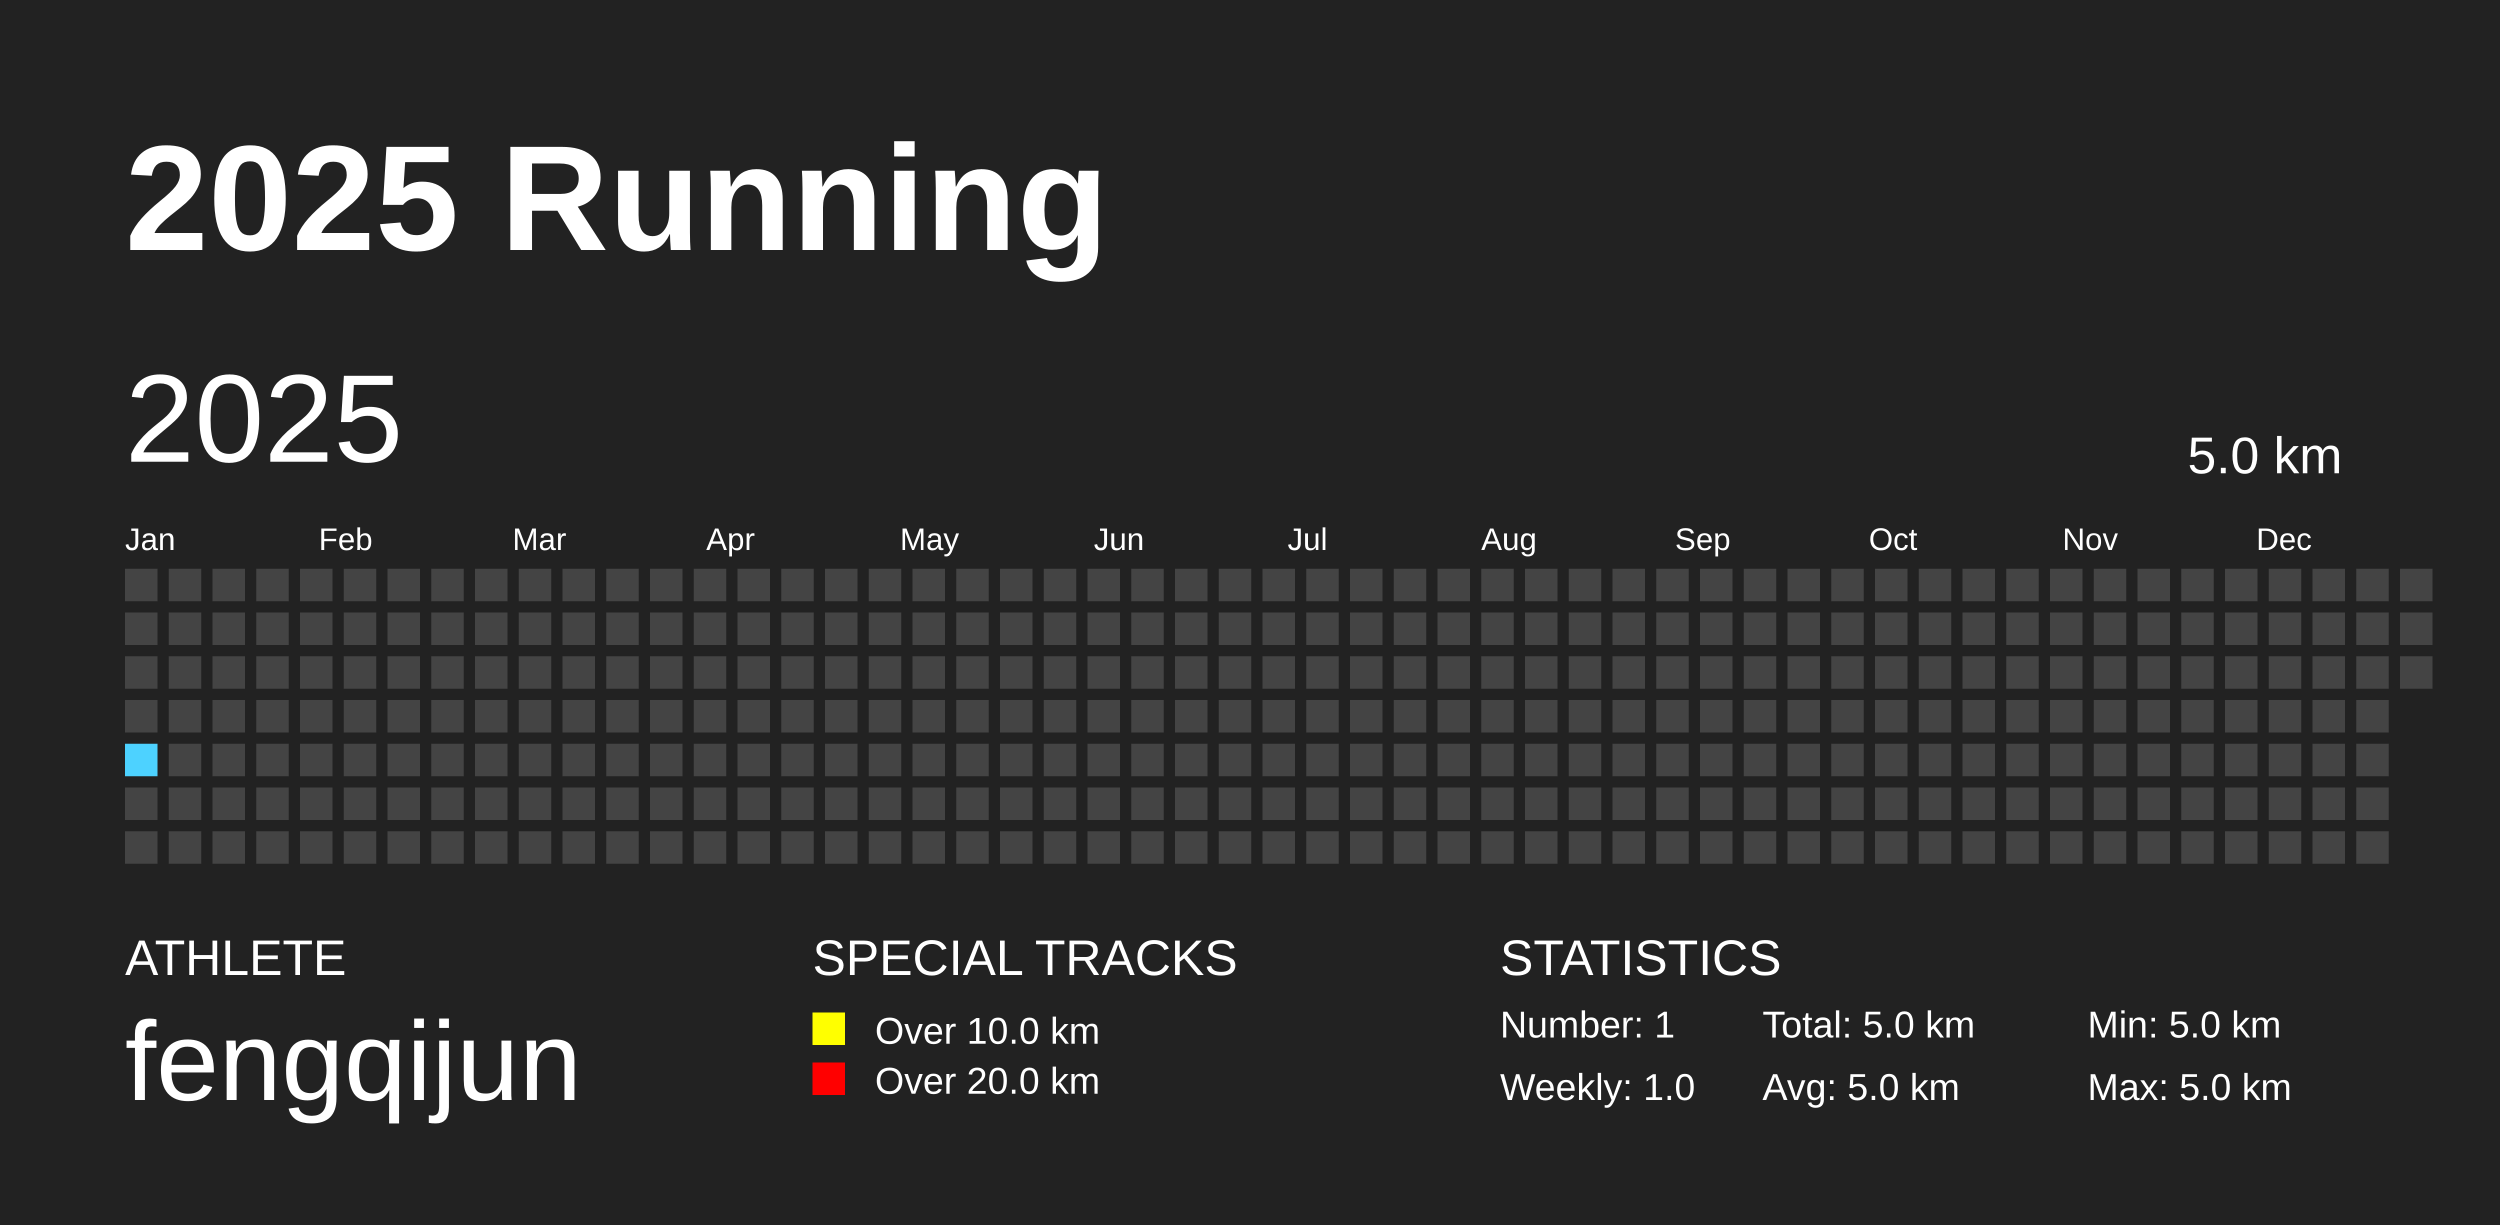
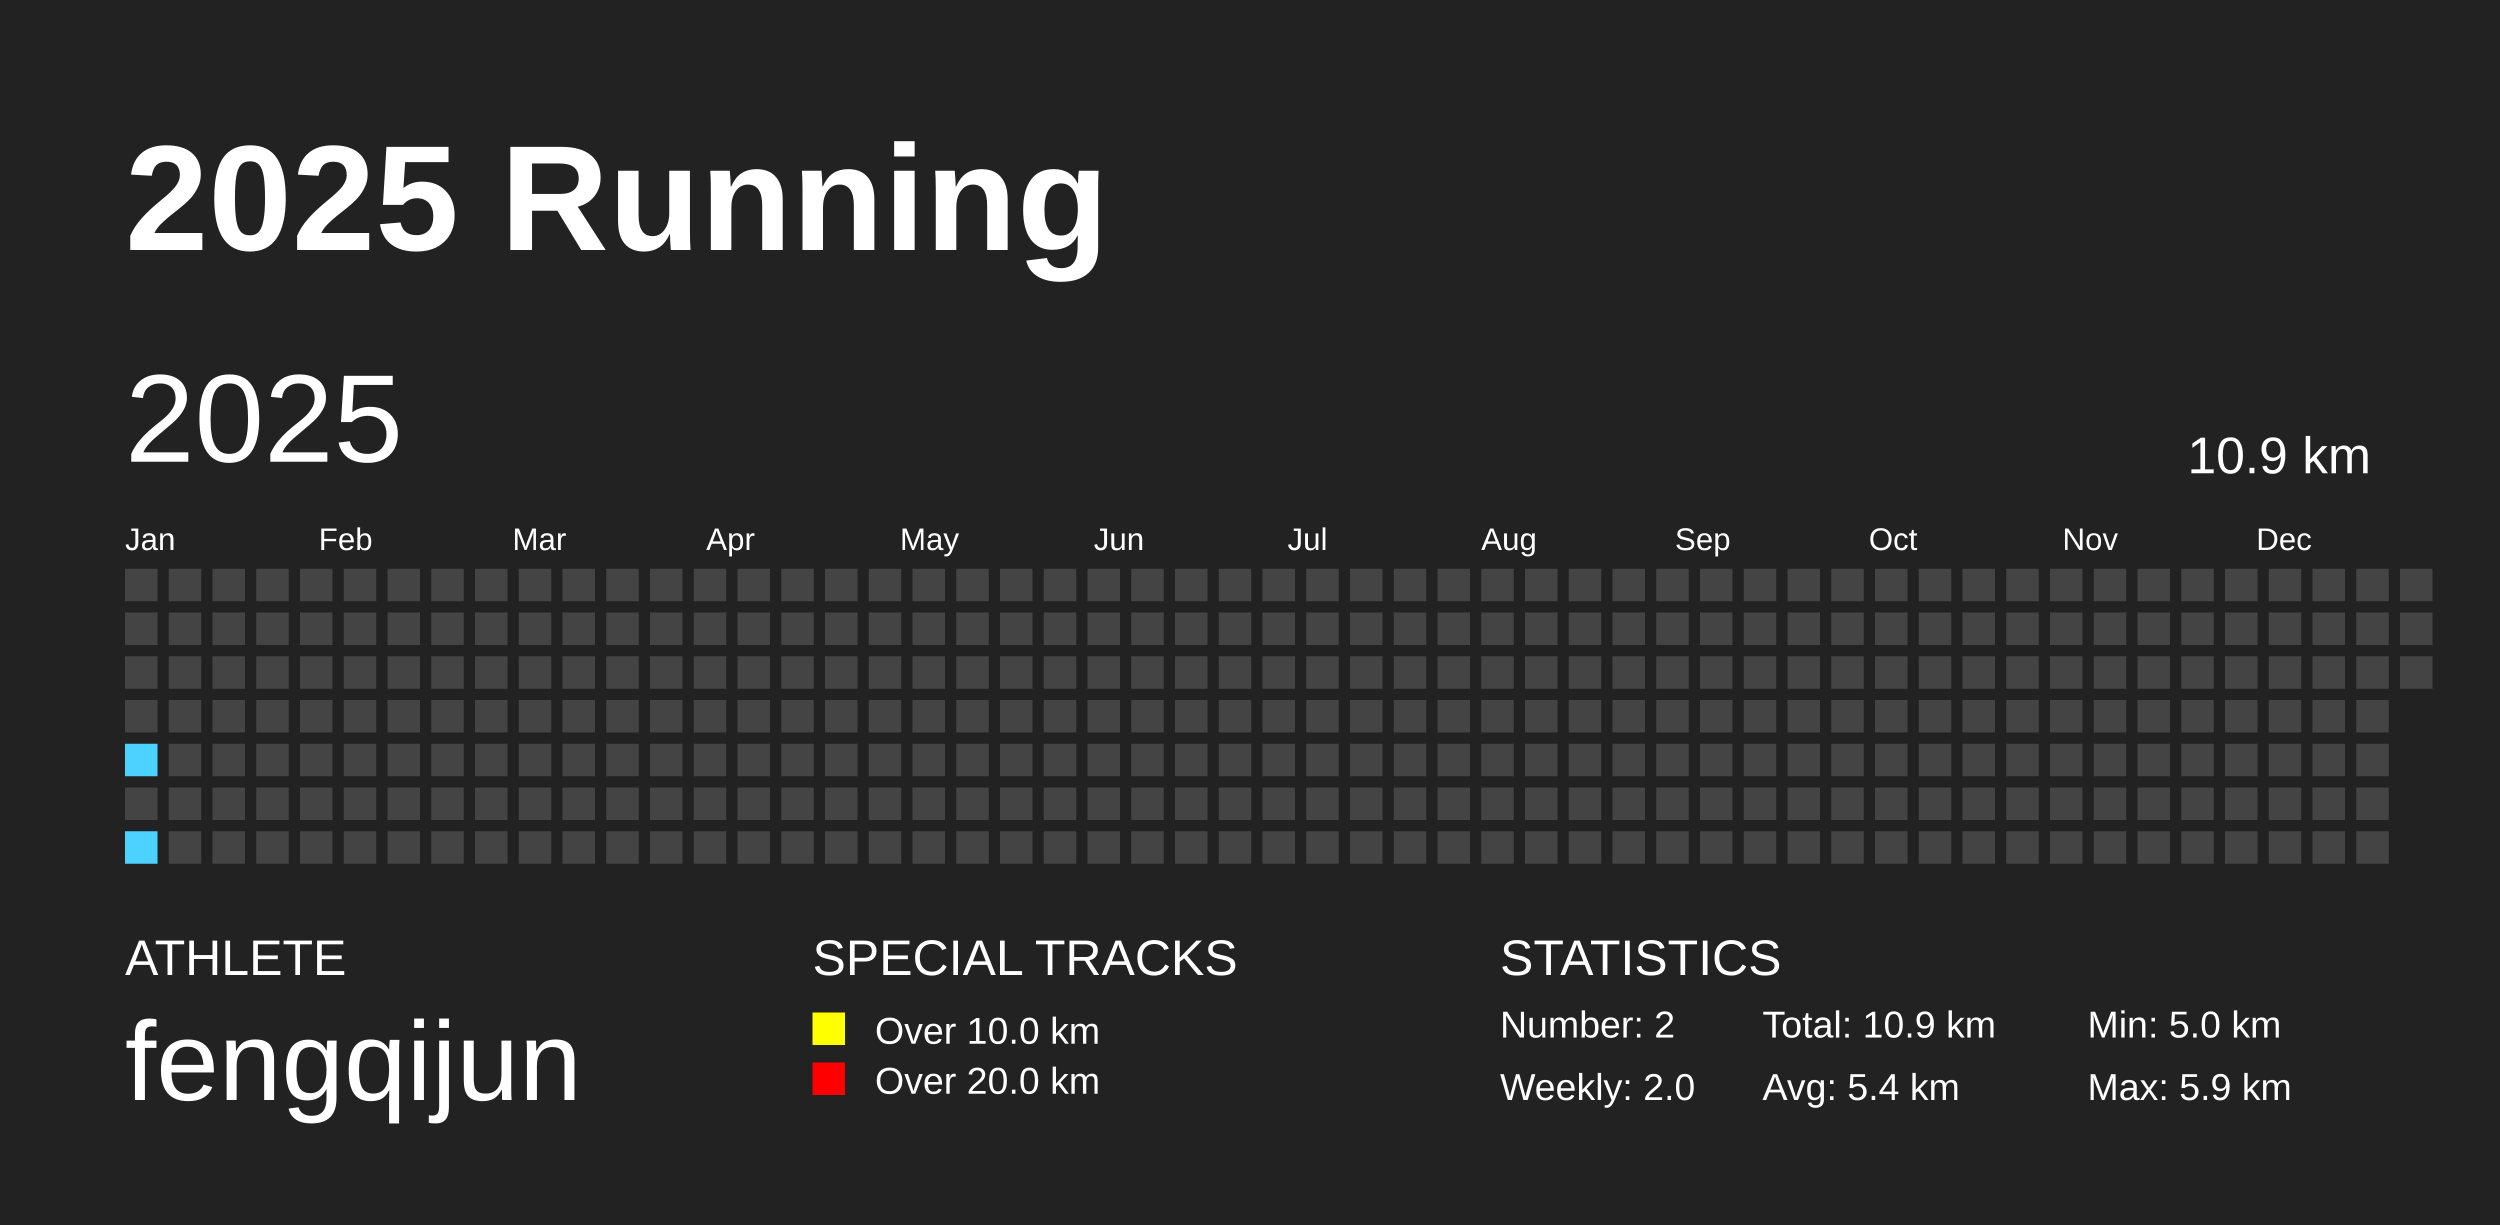
<svg xmlns="http://www.w3.org/2000/svg" baseProfile="full" height="98mm" version="1.1" viewBox="0,0,200,98" width="200mm">
  <defs />
  <rect fill="#222222" height="98" width="200" x="0" y="0" />
  <text fill="#FFFFFF" style="font-size:12px; font-family:Arial; font-weight:bold;" x="10" y="20">2025 Running</text>
  <text fill="#FFFFFF" style="font-size:4px; font-family:Arial" x="10" y="78">ATHLETE</text>
  <text fill="#FFFFFF" style="font-size:9px; font-family:Arial" x="10" y="88">fengqijun</text>
  <text fill="#FFFFFF" style="font-size:4px; font-family:Arial" x="65" y="78">SPECIAL TRACKS</text>
  <rect fill="yellow" height="2.6" width="2.6" x="65" y="81" />
  <text fill="#FFFFFF" style="font-size:3px; font-family:Arial" x="70" y="83.5">Over 10.0 km</text>
  <rect fill="red" height="2.6" width="2.6" x="65" y="85" />
  <text fill="#FFFFFF" style="font-size:3px; font-family:Arial" x="70" y="87.5">Over 20.0 km</text>
  <text fill="#FFFFFF" style="font-size:4px; font-family:Arial" x="120" y="78">STATISTICS</text>
-   <text fill="#FFFFFF" style="font-size:3px; font-family:Arial" x="120" y="83">Number: 1</text>
-   <text fill="#FFFFFF" style="font-size:3px; font-family:Arial" x="120" y="88">Weekly: 1.0</text>
-   <text fill="#FFFFFF" style="font-size:3px; font-family:Arial" x="141" y="83">Total: 5.0 km</text>
-   <text fill="#FFFFFF" style="font-size:3px; font-family:Arial" x="141" y="88">Avg: 5.0 km</text>
+   <text fill="#FFFFFF" style="font-size:3px; font-family:Arial" x="120" y="83">Number: 2</text>
+   <text fill="#FFFFFF" style="font-size:3px; font-family:Arial" x="120" y="88">Weekly: 2.0</text>
+   <text fill="#FFFFFF" style="font-size:3px; font-family:Arial" x="141" y="83">Total: 10.9 km</text>
+   <text fill="#FFFFFF" style="font-size:3px; font-family:Arial" x="141" y="88">Avg: 5.4 km</text>
  <text fill="#FFFFFF" style="font-size:3px; font-family:Arial" x="167" y="83">Min: 5.0 km</text>
-   <text fill="#FFFFFF" style="font-size:3px; font-family:Arial" x="167" y="88">Max: 5.0 km</text>
+   <text fill="#FFFFFF" style="font-size:3px; font-family:Arial" x="167" y="88">Max: 5.9 km</text>
  <text dominant-baseline="hanging" fill="#FFFFFF" style="font-size:10.0px; font-family:Arial;" x="10" y="30">2025</text>
-   <text dominant-baseline="hanging" fill="#FFFFFF" style="font-size:4.125px; font-family:Arial;" x="175" y="35">5.0 km</text>
+   <text dominant-baseline="hanging" fill="#FFFFFF" style="font-size:4.125px; font-family:Arial;" x="175" y="35">10.9 km</text>
  <text fill="#FFFFFF" style="font-size:2.5px; font-family:Arial" x="10.0" y="44">Jan</text>
  <text fill="#FFFFFF" style="font-size:2.5px; font-family:Arial" x="25.5" y="44">Feb</text>
  <text fill="#FFFFFF" style="font-size:2.5px; font-family:Arial" x="41.0" y="44">Mar</text>
  <text fill="#FFFFFF" style="font-size:2.5px; font-family:Arial" x="56.5" y="44">Apr</text>
  <text fill="#FFFFFF" style="font-size:2.5px; font-family:Arial" x="72.0" y="44">May</text>
  <text fill="#FFFFFF" style="font-size:2.5px; font-family:Arial" x="87.5" y="44">Jun</text>
  <text fill="#FFFFFF" style="font-size:2.5px; font-family:Arial" x="103.0" y="44">Jul</text>
  <text fill="#FFFFFF" style="font-size:2.5px; font-family:Arial" x="118.5" y="44">Aug</text>
  <text fill="#FFFFFF" style="font-size:2.5px; font-family:Arial" x="134.0" y="44">Sep</text>
  <text fill="#FFFFFF" style="font-size:2.5px; font-family:Arial" x="149.5" y="44">Oct</text>
  <text fill="#FFFFFF" style="font-size:2.5px; font-family:Arial" x="165.0" y="44">Nov</text>
  <text fill="#FFFFFF" style="font-size:2.5px; font-family:Arial" x="180.5" y="44">Dec</text>
  <rect fill="#444444" height="2.6" width="2.6" x="10.0" y="45.5" />
  <rect fill="#444444" height="2.6" width="2.6" x="10.0" y="49.0" />
  <rect fill="#444444" height="2.6" width="2.6" x="10.0" y="52.5" />
  <rect fill="#444444" height="2.6" width="2.6" x="10.0" y="56.0" />
  <rect fill="#4DD2FF" height="2.6" width="2.6" x="10.0" y="59.5" />
  <rect fill="#444444" height="2.6" width="2.6" x="10.0" y="63.0" />
-   <rect fill="#444444" height="2.6" width="2.6" x="10.0" y="66.5" />
+   <rect fill="#4DD2FF" height="2.6" width="2.6" x="10.0" y="66.5" />
  <rect fill="#444444" height="2.6" width="2.6" x="13.5" y="45.5" />
  <rect fill="#444444" height="2.6" width="2.6" x="13.5" y="49.0" />
  <rect fill="#444444" height="2.6" width="2.6" x="13.5" y="52.5" />
  <rect fill="#444444" height="2.6" width="2.6" x="13.5" y="56.0" />
  <rect fill="#444444" height="2.6" width="2.6" x="13.5" y="59.5" />
  <rect fill="#444444" height="2.6" width="2.6" x="13.5" y="63.0" />
  <rect fill="#444444" height="2.6" width="2.6" x="13.5" y="66.5" />
  <rect fill="#444444" height="2.6" width="2.6" x="17.0" y="45.5" />
  <rect fill="#444444" height="2.6" width="2.6" x="17.0" y="49.0" />
  <rect fill="#444444" height="2.6" width="2.6" x="17.0" y="52.5" />
  <rect fill="#444444" height="2.6" width="2.6" x="17.0" y="56.0" />
  <rect fill="#444444" height="2.6" width="2.6" x="17.0" y="59.5" />
  <rect fill="#444444" height="2.6" width="2.6" x="17.0" y="63.0" />
  <rect fill="#444444" height="2.6" width="2.6" x="17.0" y="66.5" />
  <rect fill="#444444" height="2.6" width="2.6" x="20.5" y="45.5" />
  <rect fill="#444444" height="2.6" width="2.6" x="20.5" y="49.0" />
  <rect fill="#444444" height="2.6" width="2.6" x="20.5" y="52.5" />
  <rect fill="#444444" height="2.6" width="2.6" x="20.5" y="56.0" />
  <rect fill="#444444" height="2.6" width="2.6" x="20.5" y="59.5" />
  <rect fill="#444444" height="2.6" width="2.6" x="20.5" y="63.0" />
  <rect fill="#444444" height="2.6" width="2.6" x="20.5" y="66.5" />
  <rect fill="#444444" height="2.6" width="2.6" x="24.0" y="45.5" />
  <rect fill="#444444" height="2.6" width="2.6" x="24.0" y="49.0" />
  <rect fill="#444444" height="2.6" width="2.6" x="24.0" y="52.5" />
  <rect fill="#444444" height="2.6" width="2.6" x="24.0" y="56.0" />
  <rect fill="#444444" height="2.6" width="2.6" x="24.0" y="59.5" />
  <rect fill="#444444" height="2.6" width="2.6" x="24.0" y="63.0" />
  <rect fill="#444444" height="2.6" width="2.6" x="24.0" y="66.5" />
  <rect fill="#444444" height="2.6" width="2.6" x="27.5" y="45.5" />
  <rect fill="#444444" height="2.6" width="2.6" x="27.5" y="49.0" />
  <rect fill="#444444" height="2.6" width="2.6" x="27.5" y="52.5" />
  <rect fill="#444444" height="2.6" width="2.6" x="27.5" y="56.0" />
  <rect fill="#444444" height="2.6" width="2.6" x="27.5" y="59.5" />
  <rect fill="#444444" height="2.6" width="2.6" x="27.5" y="63.0" />
  <rect fill="#444444" height="2.6" width="2.6" x="27.5" y="66.5" />
  <rect fill="#444444" height="2.6" width="2.6" x="31.0" y="45.5" />
  <rect fill="#444444" height="2.6" width="2.6" x="31.0" y="49.0" />
  <rect fill="#444444" height="2.6" width="2.6" x="31.0" y="52.5" />
  <rect fill="#444444" height="2.6" width="2.6" x="31.0" y="56.0" />
  <rect fill="#444444" height="2.6" width="2.6" x="31.0" y="59.5" />
  <rect fill="#444444" height="2.6" width="2.6" x="31.0" y="63.0" />
  <rect fill="#444444" height="2.6" width="2.6" x="31.0" y="66.5" />
  <rect fill="#444444" height="2.6" width="2.6" x="34.5" y="45.5" />
  <rect fill="#444444" height="2.6" width="2.6" x="34.5" y="49.0" />
  <rect fill="#444444" height="2.6" width="2.6" x="34.5" y="52.5" />
  <rect fill="#444444" height="2.6" width="2.6" x="34.5" y="56.0" />
  <rect fill="#444444" height="2.6" width="2.6" x="34.5" y="59.5" />
  <rect fill="#444444" height="2.6" width="2.6" x="34.5" y="63.0" />
  <rect fill="#444444" height="2.6" width="2.6" x="34.5" y="66.5" />
  <rect fill="#444444" height="2.6" width="2.6" x="38.0" y="45.5" />
  <rect fill="#444444" height="2.6" width="2.6" x="38.0" y="49.0" />
  <rect fill="#444444" height="2.6" width="2.6" x="38.0" y="52.5" />
  <rect fill="#444444" height="2.6" width="2.6" x="38.0" y="56.0" />
  <rect fill="#444444" height="2.6" width="2.6" x="38.0" y="59.5" />
  <rect fill="#444444" height="2.6" width="2.6" x="38.0" y="63.0" />
  <rect fill="#444444" height="2.6" width="2.6" x="38.0" y="66.5" />
  <rect fill="#444444" height="2.6" width="2.6" x="41.5" y="45.5" />
  <rect fill="#444444" height="2.6" width="2.6" x="41.5" y="49.0" />
  <rect fill="#444444" height="2.6" width="2.6" x="41.5" y="52.5" />
  <rect fill="#444444" height="2.6" width="2.6" x="41.5" y="56.0" />
  <rect fill="#444444" height="2.6" width="2.6" x="41.5" y="59.5" />
  <rect fill="#444444" height="2.6" width="2.6" x="41.5" y="63.0" />
  <rect fill="#444444" height="2.6" width="2.6" x="41.5" y="66.5" />
  <rect fill="#444444" height="2.6" width="2.6" x="45.0" y="45.5" />
  <rect fill="#444444" height="2.6" width="2.6" x="45.0" y="49.0" />
  <rect fill="#444444" height="2.6" width="2.6" x="45.0" y="52.5" />
  <rect fill="#444444" height="2.6" width="2.6" x="45.0" y="56.0" />
  <rect fill="#444444" height="2.6" width="2.6" x="45.0" y="59.5" />
  <rect fill="#444444" height="2.6" width="2.6" x="45.0" y="63.0" />
  <rect fill="#444444" height="2.6" width="2.6" x="45.0" y="66.5" />
  <rect fill="#444444" height="2.6" width="2.6" x="48.5" y="45.5" />
  <rect fill="#444444" height="2.6" width="2.6" x="48.5" y="49.0" />
  <rect fill="#444444" height="2.6" width="2.6" x="48.5" y="52.5" />
  <rect fill="#444444" height="2.6" width="2.6" x="48.5" y="56.0" />
  <rect fill="#444444" height="2.6" width="2.6" x="48.5" y="59.5" />
  <rect fill="#444444" height="2.6" width="2.6" x="48.5" y="63.0" />
  <rect fill="#444444" height="2.6" width="2.6" x="48.5" y="66.5" />
  <rect fill="#444444" height="2.6" width="2.6" x="52.0" y="45.5" />
  <rect fill="#444444" height="2.6" width="2.6" x="52.0" y="49.0" />
  <rect fill="#444444" height="2.6" width="2.6" x="52.0" y="52.5" />
  <rect fill="#444444" height="2.6" width="2.6" x="52.0" y="56.0" />
  <rect fill="#444444" height="2.6" width="2.6" x="52.0" y="59.5" />
  <rect fill="#444444" height="2.6" width="2.6" x="52.0" y="63.0" />
  <rect fill="#444444" height="2.6" width="2.6" x="52.0" y="66.5" />
  <rect fill="#444444" height="2.6" width="2.6" x="55.5" y="45.5" />
  <rect fill="#444444" height="2.6" width="2.6" x="55.5" y="49.0" />
  <rect fill="#444444" height="2.6" width="2.6" x="55.5" y="52.5" />
  <rect fill="#444444" height="2.6" width="2.6" x="55.5" y="56.0" />
  <rect fill="#444444" height="2.6" width="2.6" x="55.5" y="59.5" />
  <rect fill="#444444" height="2.6" width="2.6" x="55.5" y="63.0" />
  <rect fill="#444444" height="2.6" width="2.6" x="55.5" y="66.5" />
  <rect fill="#444444" height="2.6" width="2.6" x="59.0" y="45.5" />
  <rect fill="#444444" height="2.6" width="2.6" x="59.0" y="49.0" />
  <rect fill="#444444" height="2.6" width="2.6" x="59.0" y="52.5" />
  <rect fill="#444444" height="2.6" width="2.6" x="59.0" y="56.0" />
  <rect fill="#444444" height="2.6" width="2.6" x="59.0" y="59.5" />
  <rect fill="#444444" height="2.6" width="2.6" x="59.0" y="63.0" />
  <rect fill="#444444" height="2.6" width="2.6" x="59.0" y="66.5" />
  <rect fill="#444444" height="2.6" width="2.6" x="62.5" y="45.5" />
  <rect fill="#444444" height="2.6" width="2.6" x="62.5" y="49.0" />
  <rect fill="#444444" height="2.6" width="2.6" x="62.5" y="52.5" />
  <rect fill="#444444" height="2.6" width="2.6" x="62.5" y="56.0" />
  <rect fill="#444444" height="2.6" width="2.6" x="62.5" y="59.5" />
  <rect fill="#444444" height="2.6" width="2.6" x="62.5" y="63.0" />
  <rect fill="#444444" height="2.6" width="2.6" x="62.5" y="66.5" />
  <rect fill="#444444" height="2.6" width="2.6" x="66.0" y="45.5" />
  <rect fill="#444444" height="2.6" width="2.6" x="66.0" y="49.0" />
  <rect fill="#444444" height="2.6" width="2.6" x="66.0" y="52.5" />
  <rect fill="#444444" height="2.6" width="2.6" x="66.0" y="56.0" />
  <rect fill="#444444" height="2.6" width="2.6" x="66.0" y="59.5" />
  <rect fill="#444444" height="2.6" width="2.6" x="66.0" y="63.0" />
  <rect fill="#444444" height="2.6" width="2.6" x="66.0" y="66.5" />
  <rect fill="#444444" height="2.6" width="2.6" x="69.5" y="45.5" />
  <rect fill="#444444" height="2.6" width="2.6" x="69.5" y="49.0" />
  <rect fill="#444444" height="2.6" width="2.6" x="69.5" y="52.5" />
  <rect fill="#444444" height="2.6" width="2.6" x="69.5" y="56.0" />
  <rect fill="#444444" height="2.6" width="2.6" x="69.5" y="59.5" />
  <rect fill="#444444" height="2.6" width="2.6" x="69.5" y="63.0" />
  <rect fill="#444444" height="2.6" width="2.6" x="69.5" y="66.5" />
  <rect fill="#444444" height="2.6" width="2.6" x="73.0" y="45.5" />
  <rect fill="#444444" height="2.6" width="2.6" x="73.0" y="49.0" />
  <rect fill="#444444" height="2.6" width="2.6" x="73.0" y="52.5" />
  <rect fill="#444444" height="2.6" width="2.6" x="73.0" y="56.0" />
  <rect fill="#444444" height="2.6" width="2.6" x="73.0" y="59.5" />
  <rect fill="#444444" height="2.6" width="2.6" x="73.0" y="63.0" />
  <rect fill="#444444" height="2.6" width="2.6" x="73.0" y="66.5" />
  <rect fill="#444444" height="2.6" width="2.6" x="76.5" y="45.5" />
  <rect fill="#444444" height="2.6" width="2.6" x="76.5" y="49.0" />
  <rect fill="#444444" height="2.6" width="2.6" x="76.5" y="52.5" />
  <rect fill="#444444" height="2.6" width="2.6" x="76.5" y="56.0" />
  <rect fill="#444444" height="2.6" width="2.6" x="76.5" y="59.5" />
  <rect fill="#444444" height="2.6" width="2.6" x="76.5" y="63.0" />
  <rect fill="#444444" height="2.6" width="2.6" x="76.5" y="66.5" />
  <rect fill="#444444" height="2.6" width="2.6" x="80.0" y="45.5" />
  <rect fill="#444444" height="2.6" width="2.6" x="80.0" y="49.0" />
  <rect fill="#444444" height="2.6" width="2.6" x="80.0" y="52.5" />
  <rect fill="#444444" height="2.6" width="2.6" x="80.0" y="56.0" />
  <rect fill="#444444" height="2.6" width="2.6" x="80.0" y="59.5" />
  <rect fill="#444444" height="2.6" width="2.6" x="80.0" y="63.0" />
  <rect fill="#444444" height="2.6" width="2.6" x="80.0" y="66.5" />
  <rect fill="#444444" height="2.6" width="2.6" x="83.5" y="45.5" />
  <rect fill="#444444" height="2.6" width="2.6" x="83.5" y="49.0" />
  <rect fill="#444444" height="2.6" width="2.6" x="83.5" y="52.5" />
  <rect fill="#444444" height="2.6" width="2.6" x="83.5" y="56.0" />
  <rect fill="#444444" height="2.6" width="2.6" x="83.5" y="59.5" />
  <rect fill="#444444" height="2.6" width="2.6" x="83.5" y="63.0" />
  <rect fill="#444444" height="2.6" width="2.6" x="83.5" y="66.5" />
  <rect fill="#444444" height="2.6" width="2.6" x="87.0" y="45.5" />
  <rect fill="#444444" height="2.6" width="2.6" x="87.0" y="49.0" />
  <rect fill="#444444" height="2.6" width="2.6" x="87.0" y="52.5" />
  <rect fill="#444444" height="2.6" width="2.6" x="87.0" y="56.0" />
  <rect fill="#444444" height="2.6" width="2.6" x="87.0" y="59.5" />
  <rect fill="#444444" height="2.6" width="2.6" x="87.0" y="63.0" />
  <rect fill="#444444" height="2.6" width="2.6" x="87.0" y="66.5" />
  <rect fill="#444444" height="2.6" width="2.6" x="90.5" y="45.5" />
  <rect fill="#444444" height="2.6" width="2.6" x="90.5" y="49.0" />
  <rect fill="#444444" height="2.6" width="2.6" x="90.5" y="52.5" />
  <rect fill="#444444" height="2.6" width="2.6" x="90.5" y="56.0" />
  <rect fill="#444444" height="2.6" width="2.6" x="90.5" y="59.5" />
  <rect fill="#444444" height="2.6" width="2.6" x="90.5" y="63.0" />
  <rect fill="#444444" height="2.6" width="2.6" x="90.5" y="66.5" />
  <rect fill="#444444" height="2.6" width="2.6" x="94.0" y="45.5" />
  <rect fill="#444444" height="2.6" width="2.6" x="94.0" y="49.0" />
  <rect fill="#444444" height="2.6" width="2.6" x="94.0" y="52.5" />
  <rect fill="#444444" height="2.6" width="2.6" x="94.0" y="56.0" />
  <rect fill="#444444" height="2.6" width="2.6" x="94.0" y="59.5" />
  <rect fill="#444444" height="2.6" width="2.6" x="94.0" y="63.0" />
  <rect fill="#444444" height="2.6" width="2.6" x="94.0" y="66.5" />
  <rect fill="#444444" height="2.6" width="2.6" x="97.5" y="45.5" />
  <rect fill="#444444" height="2.6" width="2.6" x="97.5" y="49.0" />
  <rect fill="#444444" height="2.6" width="2.6" x="97.5" y="52.5" />
  <rect fill="#444444" height="2.6" width="2.6" x="97.5" y="56.0" />
  <rect fill="#444444" height="2.6" width="2.6" x="97.5" y="59.5" />
  <rect fill="#444444" height="2.6" width="2.6" x="97.5" y="63.0" />
  <rect fill="#444444" height="2.6" width="2.6" x="97.5" y="66.5" />
  <rect fill="#444444" height="2.6" width="2.6" x="101.0" y="45.5" />
  <rect fill="#444444" height="2.6" width="2.6" x="101.0" y="49.0" />
  <rect fill="#444444" height="2.6" width="2.6" x="101.0" y="52.5" />
  <rect fill="#444444" height="2.6" width="2.6" x="101.0" y="56.0" />
  <rect fill="#444444" height="2.6" width="2.6" x="101.0" y="59.5" />
  <rect fill="#444444" height="2.6" width="2.6" x="101.0" y="63.0" />
  <rect fill="#444444" height="2.6" width="2.6" x="101.0" y="66.5" />
  <rect fill="#444444" height="2.6" width="2.6" x="104.5" y="45.5" />
  <rect fill="#444444" height="2.6" width="2.6" x="104.5" y="49.0" />
  <rect fill="#444444" height="2.6" width="2.6" x="104.5" y="52.5" />
  <rect fill="#444444" height="2.6" width="2.6" x="104.5" y="56.0" />
  <rect fill="#444444" height="2.6" width="2.6" x="104.5" y="59.5" />
  <rect fill="#444444" height="2.6" width="2.6" x="104.5" y="63.0" />
  <rect fill="#444444" height="2.6" width="2.6" x="104.5" y="66.5" />
  <rect fill="#444444" height="2.6" width="2.6" x="108.0" y="45.5" />
  <rect fill="#444444" height="2.6" width="2.6" x="108.0" y="49.0" />
  <rect fill="#444444" height="2.6" width="2.6" x="108.0" y="52.5" />
  <rect fill="#444444" height="2.6" width="2.6" x="108.0" y="56.0" />
  <rect fill="#444444" height="2.6" width="2.6" x="108.0" y="59.5" />
  <rect fill="#444444" height="2.6" width="2.6" x="108.0" y="63.0" />
  <rect fill="#444444" height="2.6" width="2.6" x="108.0" y="66.5" />
  <rect fill="#444444" height="2.6" width="2.6" x="111.5" y="45.5" />
  <rect fill="#444444" height="2.6" width="2.6" x="111.5" y="49.0" />
  <rect fill="#444444" height="2.6" width="2.6" x="111.5" y="52.5" />
  <rect fill="#444444" height="2.6" width="2.6" x="111.5" y="56.0" />
  <rect fill="#444444" height="2.6" width="2.6" x="111.5" y="59.5" />
  <rect fill="#444444" height="2.6" width="2.6" x="111.5" y="63.0" />
  <rect fill="#444444" height="2.6" width="2.6" x="111.5" y="66.5" />
  <rect fill="#444444" height="2.6" width="2.6" x="115.0" y="45.5" />
  <rect fill="#444444" height="2.6" width="2.6" x="115.0" y="49.0" />
  <rect fill="#444444" height="2.6" width="2.6" x="115.0" y="52.5" />
  <rect fill="#444444" height="2.6" width="2.6" x="115.0" y="56.0" />
  <rect fill="#444444" height="2.6" width="2.6" x="115.0" y="59.5" />
  <rect fill="#444444" height="2.6" width="2.6" x="115.0" y="63.0" />
  <rect fill="#444444" height="2.6" width="2.6" x="115.0" y="66.5" />
  <rect fill="#444444" height="2.6" width="2.6" x="118.5" y="45.5" />
  <rect fill="#444444" height="2.6" width="2.6" x="118.5" y="49.0" />
  <rect fill="#444444" height="2.6" width="2.6" x="118.5" y="52.5" />
  <rect fill="#444444" height="2.6" width="2.6" x="118.5" y="56.0" />
  <rect fill="#444444" height="2.6" width="2.6" x="118.5" y="59.5" />
  <rect fill="#444444" height="2.6" width="2.6" x="118.5" y="63.0" />
  <rect fill="#444444" height="2.6" width="2.6" x="118.5" y="66.5" />
  <rect fill="#444444" height="2.6" width="2.6" x="122.0" y="45.5" />
  <rect fill="#444444" height="2.6" width="2.6" x="122.0" y="49.0" />
  <rect fill="#444444" height="2.6" width="2.6" x="122.0" y="52.5" />
  <rect fill="#444444" height="2.6" width="2.6" x="122.0" y="56.0" />
  <rect fill="#444444" height="2.6" width="2.6" x="122.0" y="59.5" />
  <rect fill="#444444" height="2.6" width="2.6" x="122.0" y="63.0" />
  <rect fill="#444444" height="2.6" width="2.6" x="122.0" y="66.5" />
  <rect fill="#444444" height="2.6" width="2.6" x="125.5" y="45.5" />
  <rect fill="#444444" height="2.6" width="2.6" x="125.5" y="49.0" />
  <rect fill="#444444" height="2.6" width="2.6" x="125.5" y="52.5" />
  <rect fill="#444444" height="2.6" width="2.6" x="125.5" y="56.0" />
  <rect fill="#444444" height="2.6" width="2.6" x="125.5" y="59.5" />
  <rect fill="#444444" height="2.6" width="2.6" x="125.5" y="63.0" />
  <rect fill="#444444" height="2.6" width="2.6" x="125.5" y="66.5" />
  <rect fill="#444444" height="2.6" width="2.6" x="129.0" y="45.5" />
  <rect fill="#444444" height="2.6" width="2.6" x="129.0" y="49.0" />
  <rect fill="#444444" height="2.6" width="2.6" x="129.0" y="52.5" />
  <rect fill="#444444" height="2.6" width="2.6" x="129.0" y="56.0" />
  <rect fill="#444444" height="2.6" width="2.6" x="129.0" y="59.5" />
  <rect fill="#444444" height="2.6" width="2.6" x="129.0" y="63.0" />
  <rect fill="#444444" height="2.6" width="2.6" x="129.0" y="66.5" />
  <rect fill="#444444" height="2.6" width="2.6" x="132.5" y="45.5" />
  <rect fill="#444444" height="2.6" width="2.6" x="132.5" y="49.0" />
  <rect fill="#444444" height="2.6" width="2.6" x="132.5" y="52.5" />
  <rect fill="#444444" height="2.6" width="2.6" x="132.5" y="56.0" />
  <rect fill="#444444" height="2.6" width="2.6" x="132.5" y="59.5" />
  <rect fill="#444444" height="2.6" width="2.6" x="132.5" y="63.0" />
  <rect fill="#444444" height="2.6" width="2.6" x="132.5" y="66.5" />
  <rect fill="#444444" height="2.6" width="2.6" x="136.0" y="45.5" />
  <rect fill="#444444" height="2.6" width="2.6" x="136.0" y="49.0" />
  <rect fill="#444444" height="2.6" width="2.6" x="136.0" y="52.5" />
  <rect fill="#444444" height="2.6" width="2.6" x="136.0" y="56.0" />
  <rect fill="#444444" height="2.6" width="2.6" x="136.0" y="59.5" />
  <rect fill="#444444" height="2.6" width="2.6" x="136.0" y="63.0" />
  <rect fill="#444444" height="2.6" width="2.6" x="136.0" y="66.5" />
  <rect fill="#444444" height="2.6" width="2.6" x="139.5" y="45.5" />
  <rect fill="#444444" height="2.6" width="2.6" x="139.5" y="49.0" />
  <rect fill="#444444" height="2.6" width="2.6" x="139.5" y="52.5" />
  <rect fill="#444444" height="2.6" width="2.6" x="139.5" y="56.0" />
  <rect fill="#444444" height="2.6" width="2.6" x="139.5" y="59.5" />
  <rect fill="#444444" height="2.6" width="2.6" x="139.5" y="63.0" />
  <rect fill="#444444" height="2.6" width="2.6" x="139.5" y="66.5" />
  <rect fill="#444444" height="2.6" width="2.6" x="143.0" y="45.5" />
  <rect fill="#444444" height="2.6" width="2.6" x="143.0" y="49.0" />
  <rect fill="#444444" height="2.6" width="2.6" x="143.0" y="52.5" />
  <rect fill="#444444" height="2.6" width="2.6" x="143.0" y="56.0" />
  <rect fill="#444444" height="2.6" width="2.6" x="143.0" y="59.5" />
  <rect fill="#444444" height="2.6" width="2.6" x="143.0" y="63.0" />
  <rect fill="#444444" height="2.6" width="2.6" x="143.0" y="66.5" />
  <rect fill="#444444" height="2.6" width="2.6" x="146.5" y="45.5" />
  <rect fill="#444444" height="2.6" width="2.6" x="146.5" y="49.0" />
  <rect fill="#444444" height="2.6" width="2.6" x="146.5" y="52.5" />
  <rect fill="#444444" height="2.6" width="2.6" x="146.5" y="56.0" />
  <rect fill="#444444" height="2.6" width="2.6" x="146.5" y="59.5" />
  <rect fill="#444444" height="2.6" width="2.6" x="146.5" y="63.0" />
  <rect fill="#444444" height="2.6" width="2.6" x="146.5" y="66.5" />
  <rect fill="#444444" height="2.6" width="2.6" x="150.0" y="45.5" />
  <rect fill="#444444" height="2.6" width="2.6" x="150.0" y="49.0" />
  <rect fill="#444444" height="2.6" width="2.6" x="150.0" y="52.5" />
  <rect fill="#444444" height="2.6" width="2.6" x="150.0" y="56.0" />
  <rect fill="#444444" height="2.6" width="2.6" x="150.0" y="59.5" />
  <rect fill="#444444" height="2.6" width="2.6" x="150.0" y="63.0" />
  <rect fill="#444444" height="2.6" width="2.6" x="150.0" y="66.5" />
  <rect fill="#444444" height="2.6" width="2.6" x="153.5" y="45.5" />
  <rect fill="#444444" height="2.6" width="2.6" x="153.5" y="49.0" />
  <rect fill="#444444" height="2.6" width="2.6" x="153.5" y="52.5" />
  <rect fill="#444444" height="2.6" width="2.6" x="153.5" y="56.0" />
  <rect fill="#444444" height="2.6" width="2.6" x="153.5" y="59.5" />
  <rect fill="#444444" height="2.6" width="2.6" x="153.5" y="63.0" />
  <rect fill="#444444" height="2.6" width="2.6" x="153.5" y="66.5" />
  <rect fill="#444444" height="2.6" width="2.6" x="157.0" y="45.5" />
  <rect fill="#444444" height="2.6" width="2.6" x="157.0" y="49.0" />
  <rect fill="#444444" height="2.6" width="2.6" x="157.0" y="52.5" />
  <rect fill="#444444" height="2.6" width="2.6" x="157.0" y="56.0" />
  <rect fill="#444444" height="2.6" width="2.6" x="157.0" y="59.5" />
  <rect fill="#444444" height="2.6" width="2.6" x="157.0" y="63.0" />
  <rect fill="#444444" height="2.6" width="2.6" x="157.0" y="66.5" />
  <rect fill="#444444" height="2.6" width="2.6" x="160.5" y="45.5" />
  <rect fill="#444444" height="2.6" width="2.6" x="160.5" y="49.0" />
  <rect fill="#444444" height="2.6" width="2.6" x="160.5" y="52.5" />
  <rect fill="#444444" height="2.6" width="2.6" x="160.5" y="56.0" />
  <rect fill="#444444" height="2.6" width="2.6" x="160.5" y="59.5" />
  <rect fill="#444444" height="2.6" width="2.6" x="160.5" y="63.0" />
  <rect fill="#444444" height="2.6" width="2.6" x="160.5" y="66.5" />
  <rect fill="#444444" height="2.6" width="2.6" x="164.0" y="45.5" />
  <rect fill="#444444" height="2.6" width="2.6" x="164.0" y="49.0" />
  <rect fill="#444444" height="2.6" width="2.6" x="164.0" y="52.5" />
  <rect fill="#444444" height="2.6" width="2.6" x="164.0" y="56.0" />
  <rect fill="#444444" height="2.6" width="2.6" x="164.0" y="59.5" />
  <rect fill="#444444" height="2.6" width="2.6" x="164.0" y="63.0" />
  <rect fill="#444444" height="2.6" width="2.6" x="164.0" y="66.5" />
  <rect fill="#444444" height="2.6" width="2.6" x="167.5" y="45.5" />
  <rect fill="#444444" height="2.6" width="2.6" x="167.5" y="49.0" />
  <rect fill="#444444" height="2.6" width="2.6" x="167.5" y="52.5" />
  <rect fill="#444444" height="2.6" width="2.6" x="167.5" y="56.0" />
  <rect fill="#444444" height="2.6" width="2.6" x="167.5" y="59.5" />
  <rect fill="#444444" height="2.6" width="2.6" x="167.5" y="63.0" />
  <rect fill="#444444" height="2.6" width="2.6" x="167.5" y="66.5" />
  <rect fill="#444444" height="2.6" width="2.6" x="171.0" y="45.5" />
  <rect fill="#444444" height="2.6" width="2.6" x="171.0" y="49.0" />
  <rect fill="#444444" height="2.6" width="2.6" x="171.0" y="52.5" />
  <rect fill="#444444" height="2.6" width="2.6" x="171.0" y="56.0" />
  <rect fill="#444444" height="2.6" width="2.6" x="171.0" y="59.5" />
  <rect fill="#444444" height="2.6" width="2.6" x="171.0" y="63.0" />
  <rect fill="#444444" height="2.6" width="2.6" x="171.0" y="66.5" />
  <rect fill="#444444" height="2.6" width="2.6" x="174.5" y="45.5" />
  <rect fill="#444444" height="2.6" width="2.6" x="174.5" y="49.0" />
  <rect fill="#444444" height="2.6" width="2.6" x="174.5" y="52.5" />
  <rect fill="#444444" height="2.6" width="2.6" x="174.5" y="56.0" />
  <rect fill="#444444" height="2.6" width="2.6" x="174.5" y="59.5" />
  <rect fill="#444444" height="2.6" width="2.6" x="174.5" y="63.0" />
  <rect fill="#444444" height="2.6" width="2.6" x="174.5" y="66.5" />
  <rect fill="#444444" height="2.6" width="2.6" x="178.0" y="45.5" />
  <rect fill="#444444" height="2.6" width="2.6" x="178.0" y="49.0" />
  <rect fill="#444444" height="2.6" width="2.6" x="178.0" y="52.5" />
  <rect fill="#444444" height="2.6" width="2.6" x="178.0" y="56.0" />
  <rect fill="#444444" height="2.6" width="2.6" x="178.0" y="59.5" />
  <rect fill="#444444" height="2.6" width="2.6" x="178.0" y="63.0" />
  <rect fill="#444444" height="2.6" width="2.6" x="178.0" y="66.5" />
  <rect fill="#444444" height="2.6" width="2.6" x="181.5" y="45.5" />
  <rect fill="#444444" height="2.6" width="2.6" x="181.5" y="49.0" />
  <rect fill="#444444" height="2.6" width="2.6" x="181.5" y="52.5" />
  <rect fill="#444444" height="2.6" width="2.6" x="181.5" y="56.0" />
  <rect fill="#444444" height="2.6" width="2.6" x="181.5" y="59.5" />
  <rect fill="#444444" height="2.6" width="2.6" x="181.5" y="63.0" />
  <rect fill="#444444" height="2.6" width="2.6" x="181.5" y="66.5" />
  <rect fill="#444444" height="2.6" width="2.6" x="185.0" y="45.5" />
  <rect fill="#444444" height="2.6" width="2.6" x="185.0" y="49.0" />
  <rect fill="#444444" height="2.6" width="2.6" x="185.0" y="52.5" />
  <rect fill="#444444" height="2.6" width="2.6" x="185.0" y="56.0" />
  <rect fill="#444444" height="2.6" width="2.6" x="185.0" y="59.5" />
  <rect fill="#444444" height="2.6" width="2.6" x="185.0" y="63.0" />
  <rect fill="#444444" height="2.6" width="2.6" x="185.0" y="66.5" />
  <rect fill="#444444" height="2.6" width="2.6" x="188.5" y="45.5" />
  <rect fill="#444444" height="2.6" width="2.6" x="188.5" y="49.0" />
  <rect fill="#444444" height="2.6" width="2.6" x="188.5" y="52.5" />
  <rect fill="#444444" height="2.6" width="2.6" x="188.5" y="56.0" />
  <rect fill="#444444" height="2.6" width="2.6" x="188.5" y="59.5" />
  <rect fill="#444444" height="2.6" width="2.6" x="188.5" y="63.0" />
  <rect fill="#444444" height="2.6" width="2.6" x="188.5" y="66.5" />
  <rect fill="#444444" height="2.6" width="2.6" x="192.0" y="45.5" />
  <rect fill="#444444" height="2.6" width="2.6" x="192.0" y="49.0" />
  <rect fill="#444444" height="2.6" width="2.6" x="192.0" y="52.5" />
</svg>
